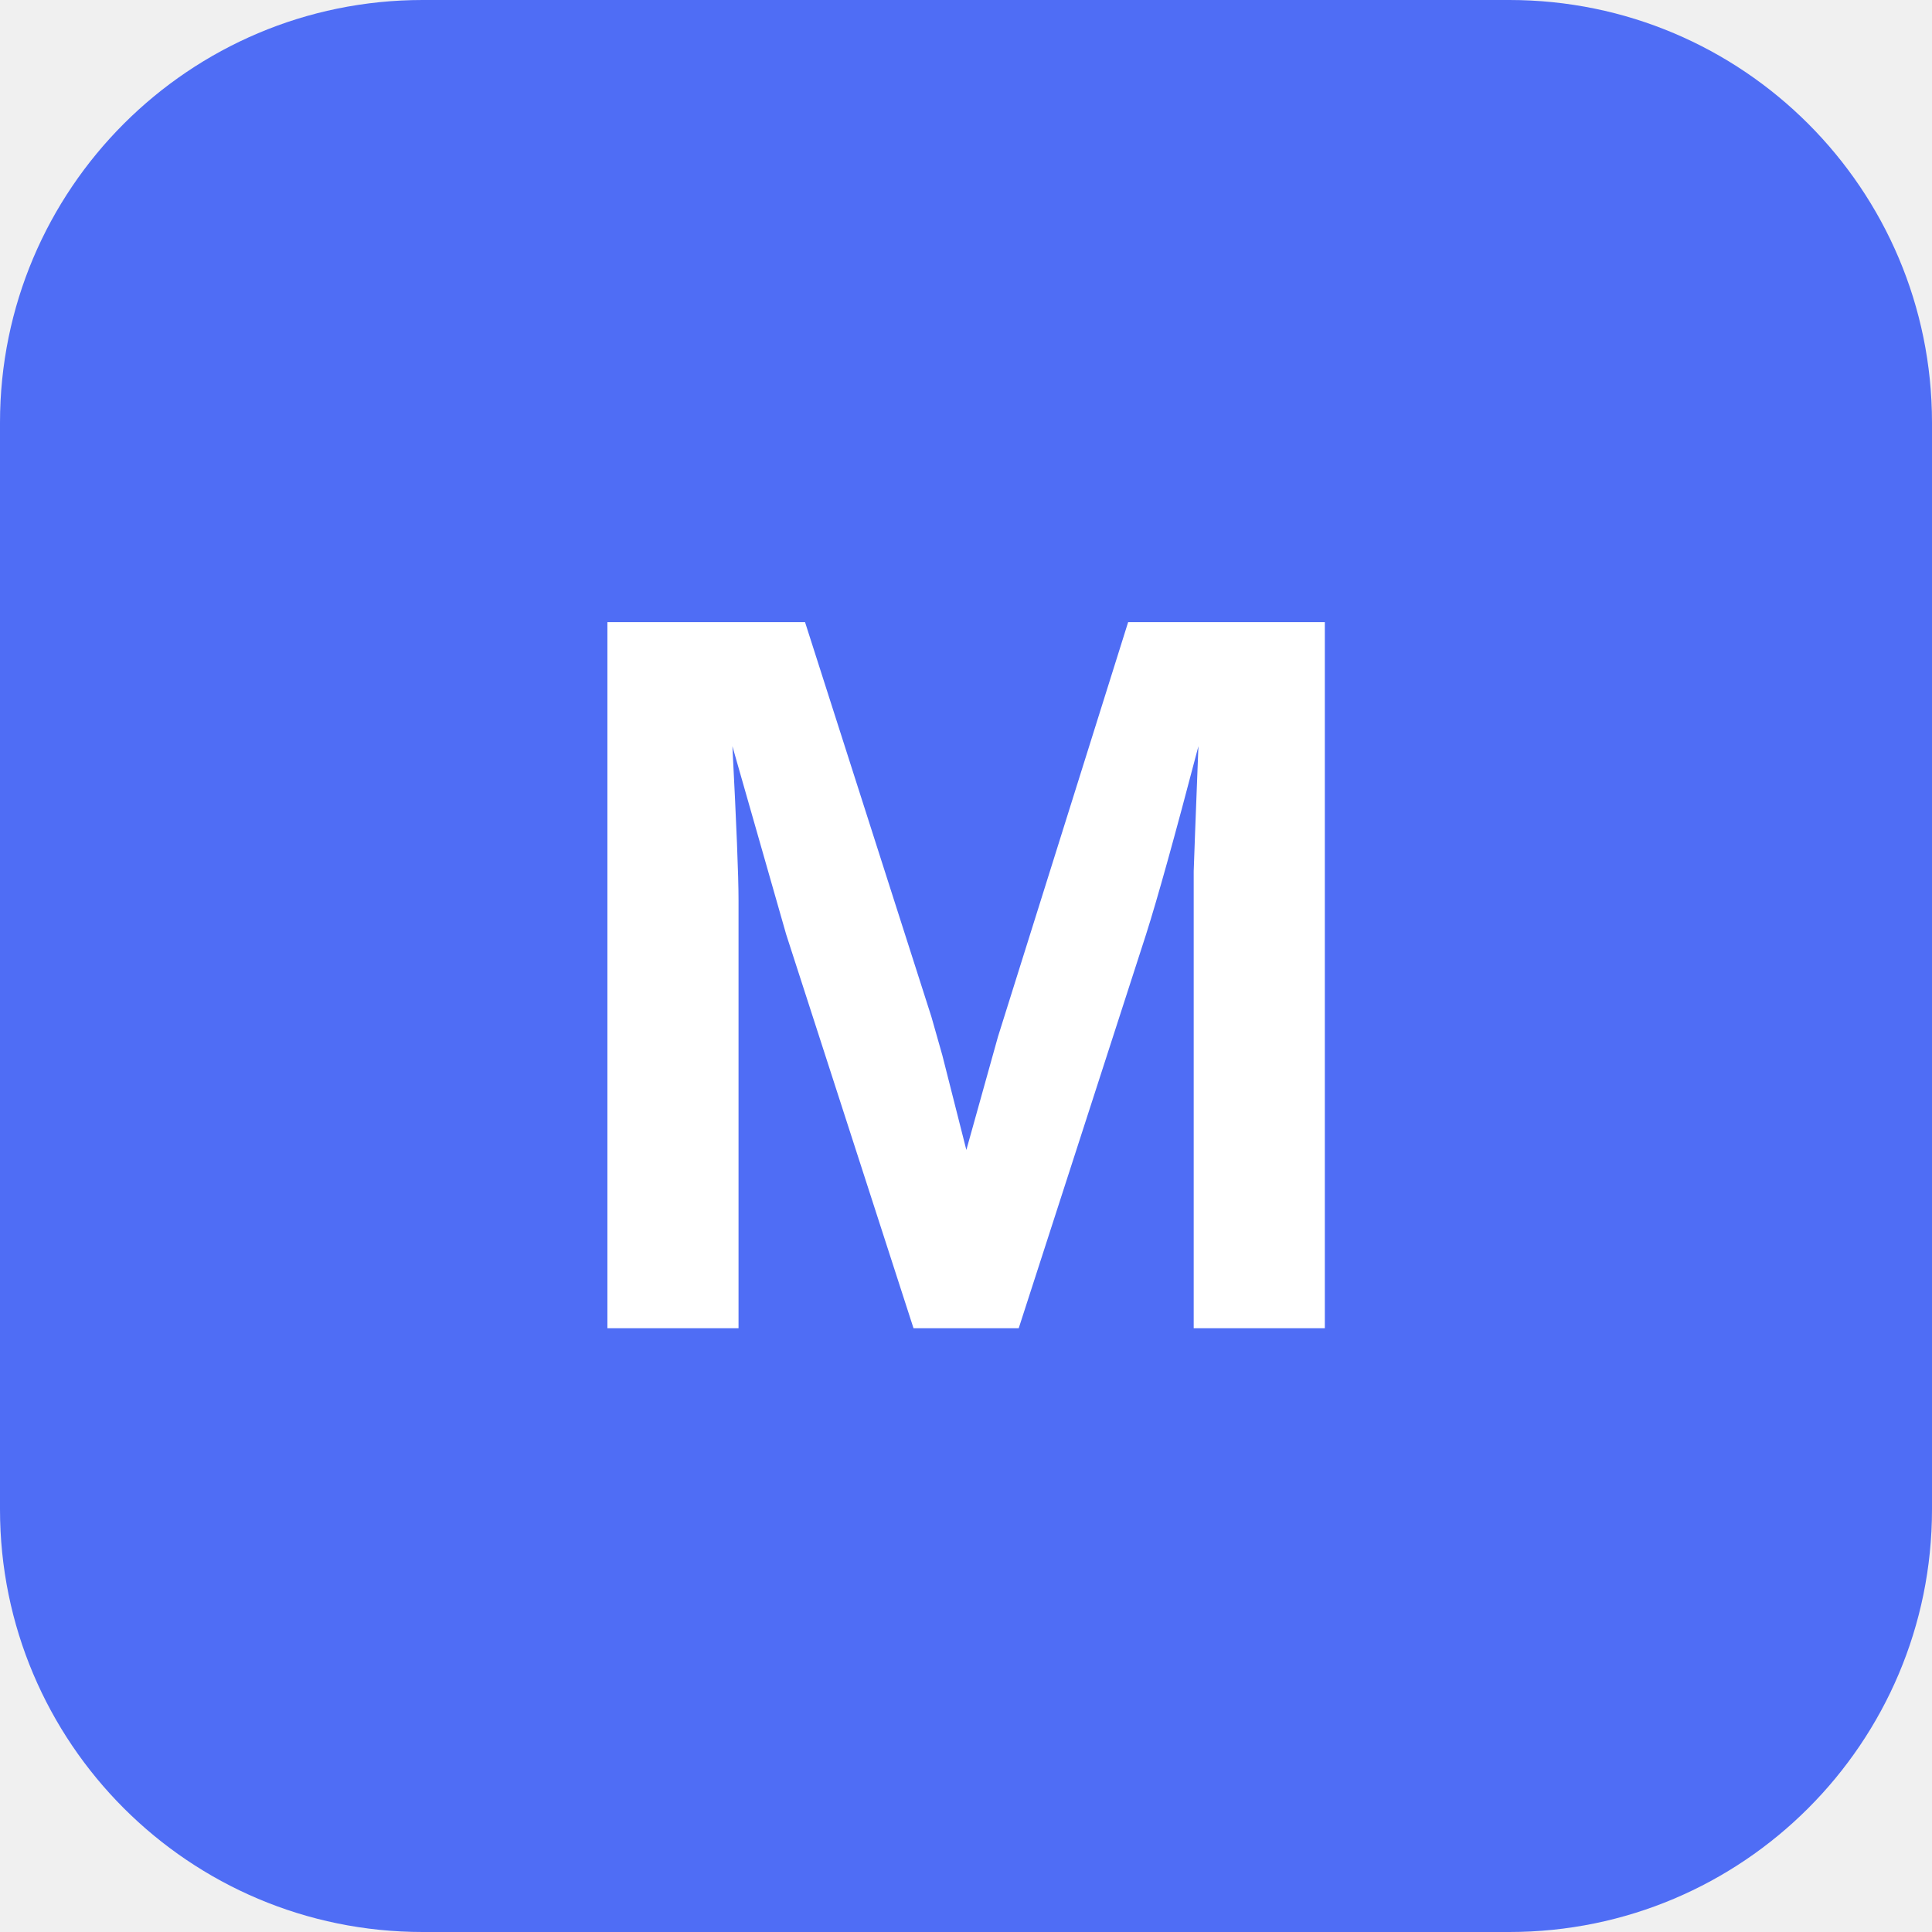
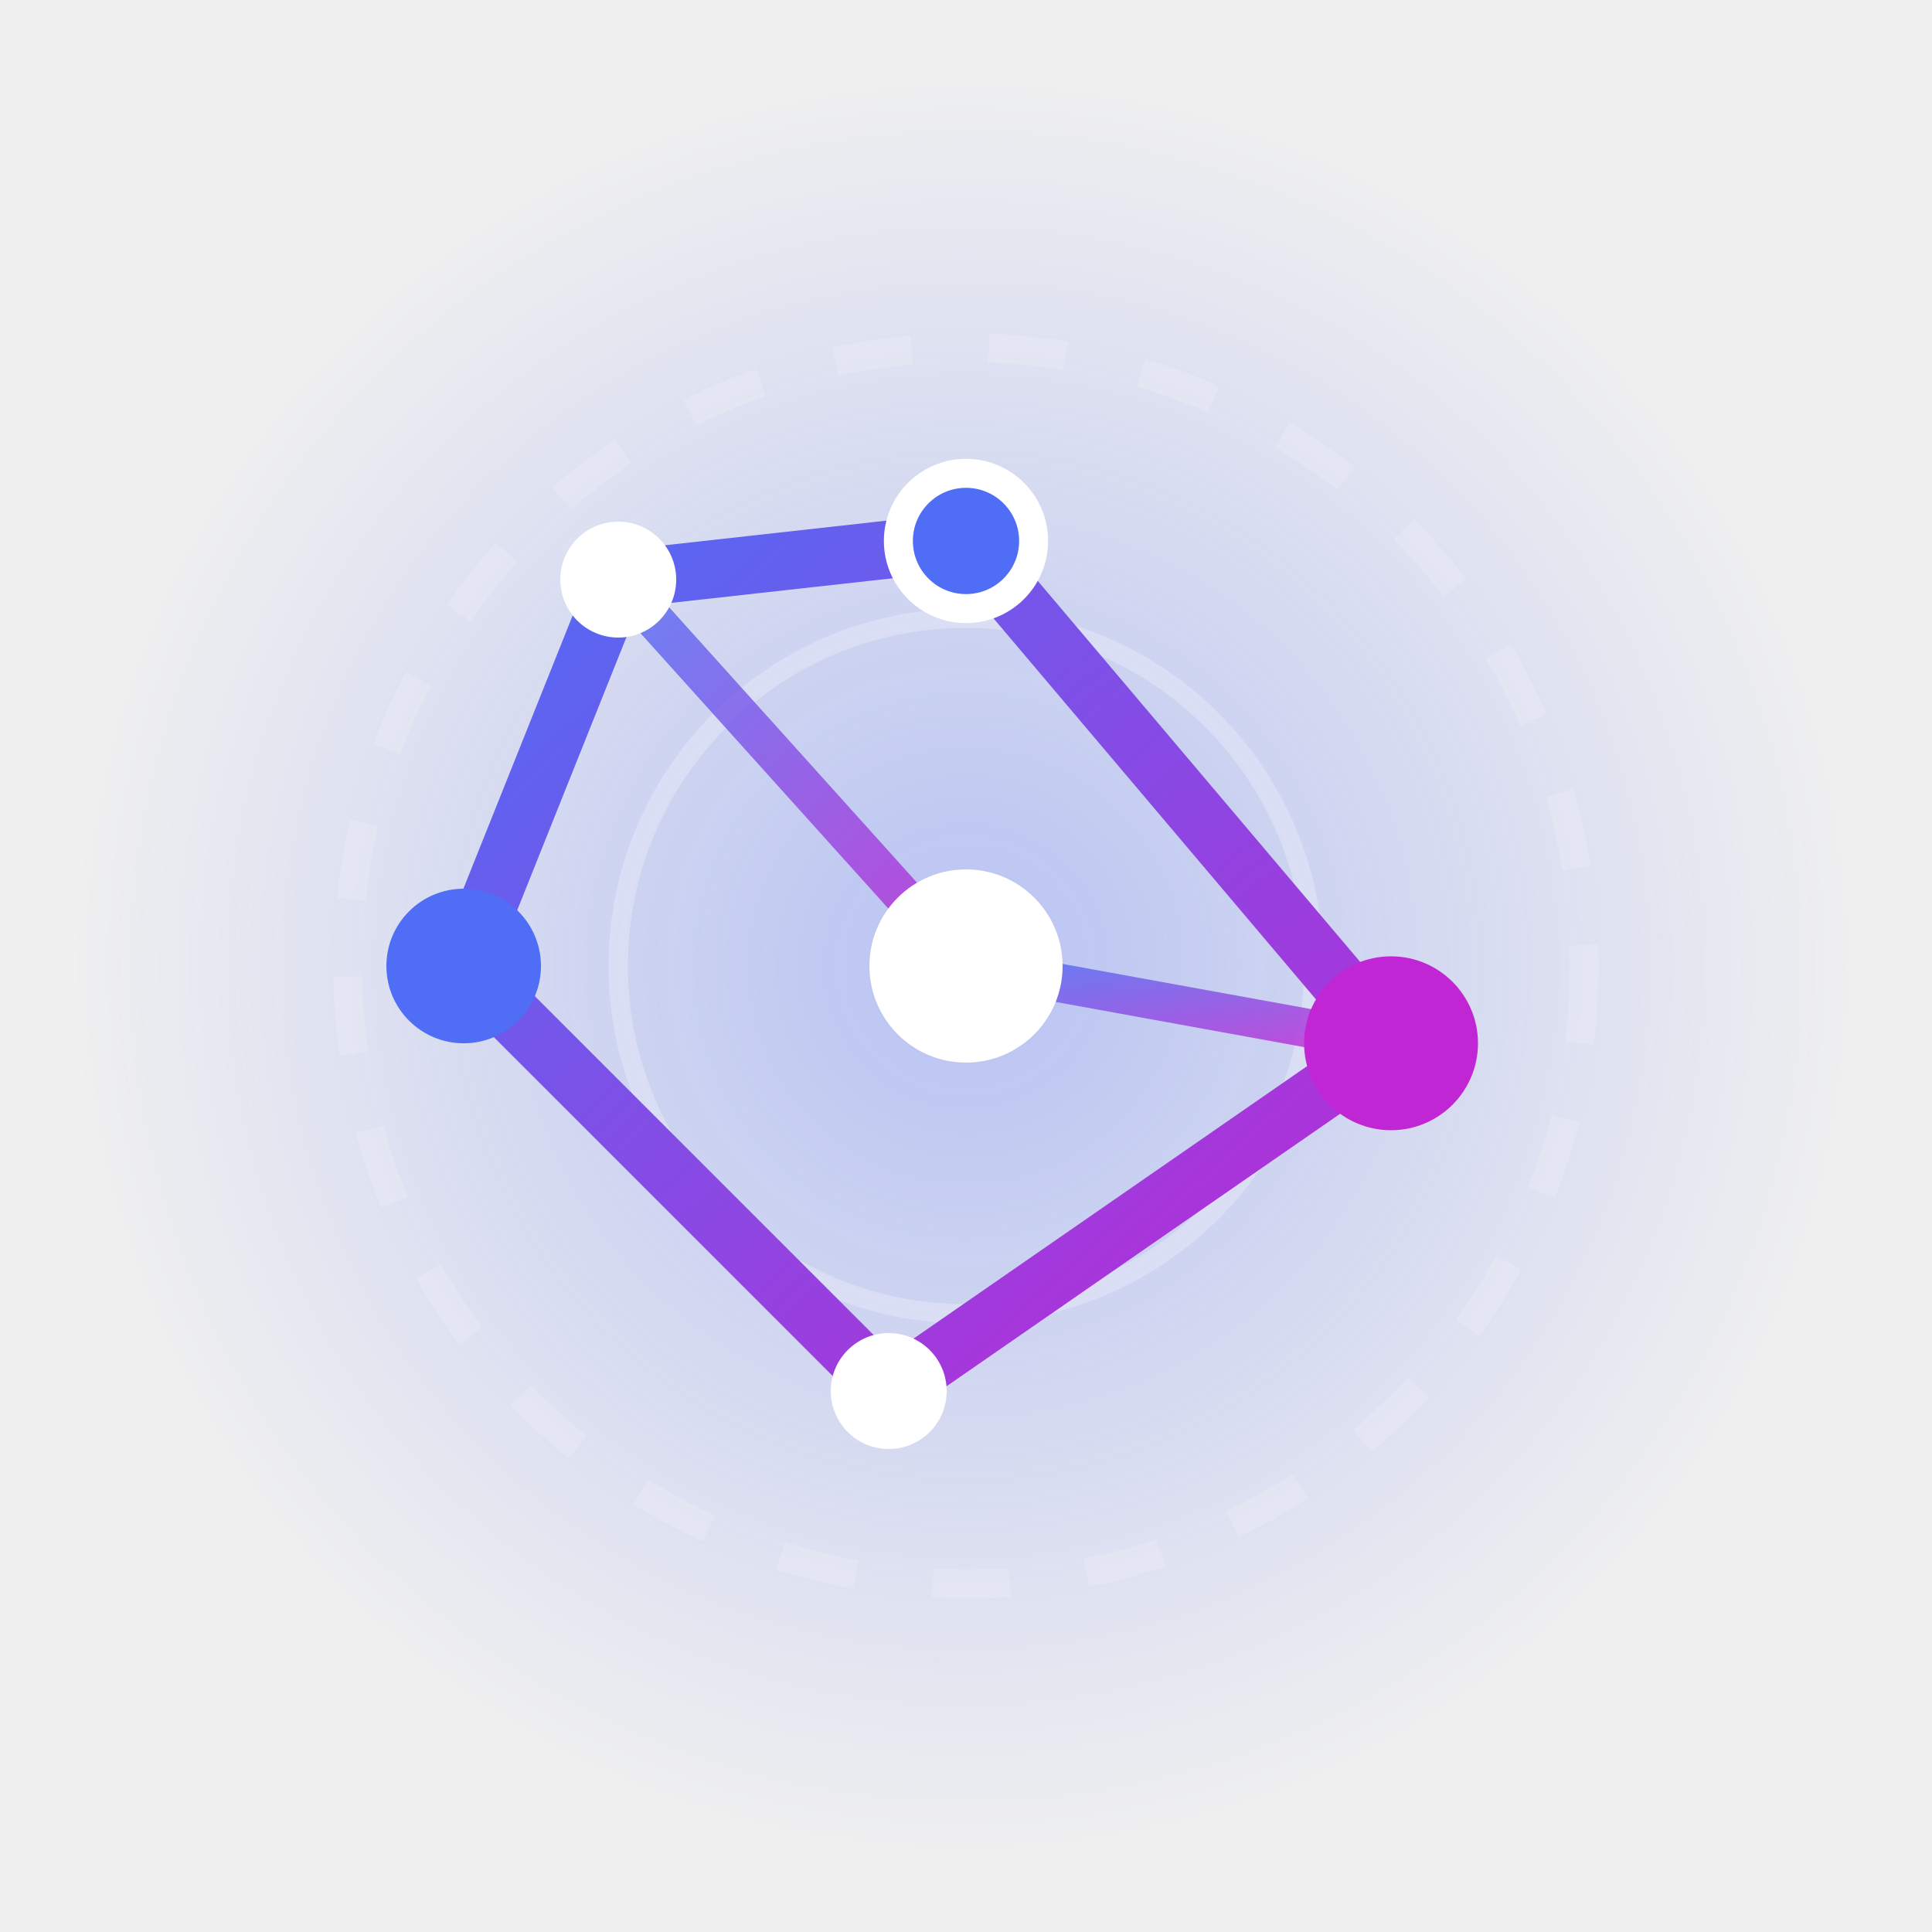
- <svg xmlns="http://www.w3.org/2000/svg" viewBox="0 0 64 64">
-   <rect width="64" height="64" rx="14" fill="#4f6df5" />
-   <text x="32" y="44" font-size="34" text-anchor="middle" fill="#ffffff" font-family="Arial, Helvetica, sans-serif" font-weight="bold">M</text>
+ <svg xmlns="http://www.w3.org/2000/svg" viewBox="0 0 100 100">
+   <defs>
+     <radialGradient id="coreGlow" cx="50%" cy="50%" r="50%">
+       <stop offset="0%" stop-color="#4f6df5" stop-opacity="0.35" />
+       <stop offset="100%" stop-color="#4f6df5" stop-opacity="0" />
+     </radialGradient>
+     <linearGradient id="linkGrad" x1="0%" y1="0%" x2="100%" y2="100%">
+       <stop offset="0%" stop-color="#4f6df5" />
+       <stop offset="100%" stop-color="#c026d3" />
+     </linearGradient>
+   </defs>
+   <circle cx="50" cy="50" r="46" fill="url(#coreGlow)" />
+   <circle cx="50" cy="50" r="32" fill="none" stroke="rgba(255,255,255,0.15)" stroke-width="1.5" stroke-dasharray="4 4" />
+   <circle cx="50" cy="50" r="18" fill="none" stroke="rgba(255,255,255,0.25)" stroke-width="1" />
+   <path d="M 50 28 L 72 54 L 46 72 L 24 50 L 32 30 Z" fill="none" stroke="url(#linkGrad)" stroke-width="3" stroke-linejoin="round" />
+   <line x1="50" y1="50" x2="72" y2="54" stroke="url(#linkGrad)" stroke-width="2" opacity="0.8" />
+   <line x1="50" y1="50" x2="24" y2="50" stroke="url(#linkGrad)" stroke-width="2" opacity="0.8" />
+   <line x1="50" y1="50" x2="32" y2="30" stroke="url(#linkGrad)" stroke-width="2" opacity="0.8" />
+   <circle cx="50" cy="50" r="5" fill="#ffffff" />
+   <circle cx="50" cy="28" r="3.5" fill="#4f6df5" stroke="#ffffff" stroke-width="1.5" />
+   <circle cx="72" cy="54" r="4.5" fill="#c026d3" />
+   <circle cx="46" cy="72" r="3" fill="#ffffff" />
+   <circle cx="24" cy="50" r="4" fill="#4f6df5" />
+   <circle cx="32" cy="30" r="3" fill="#ffffff" />
</svg>
